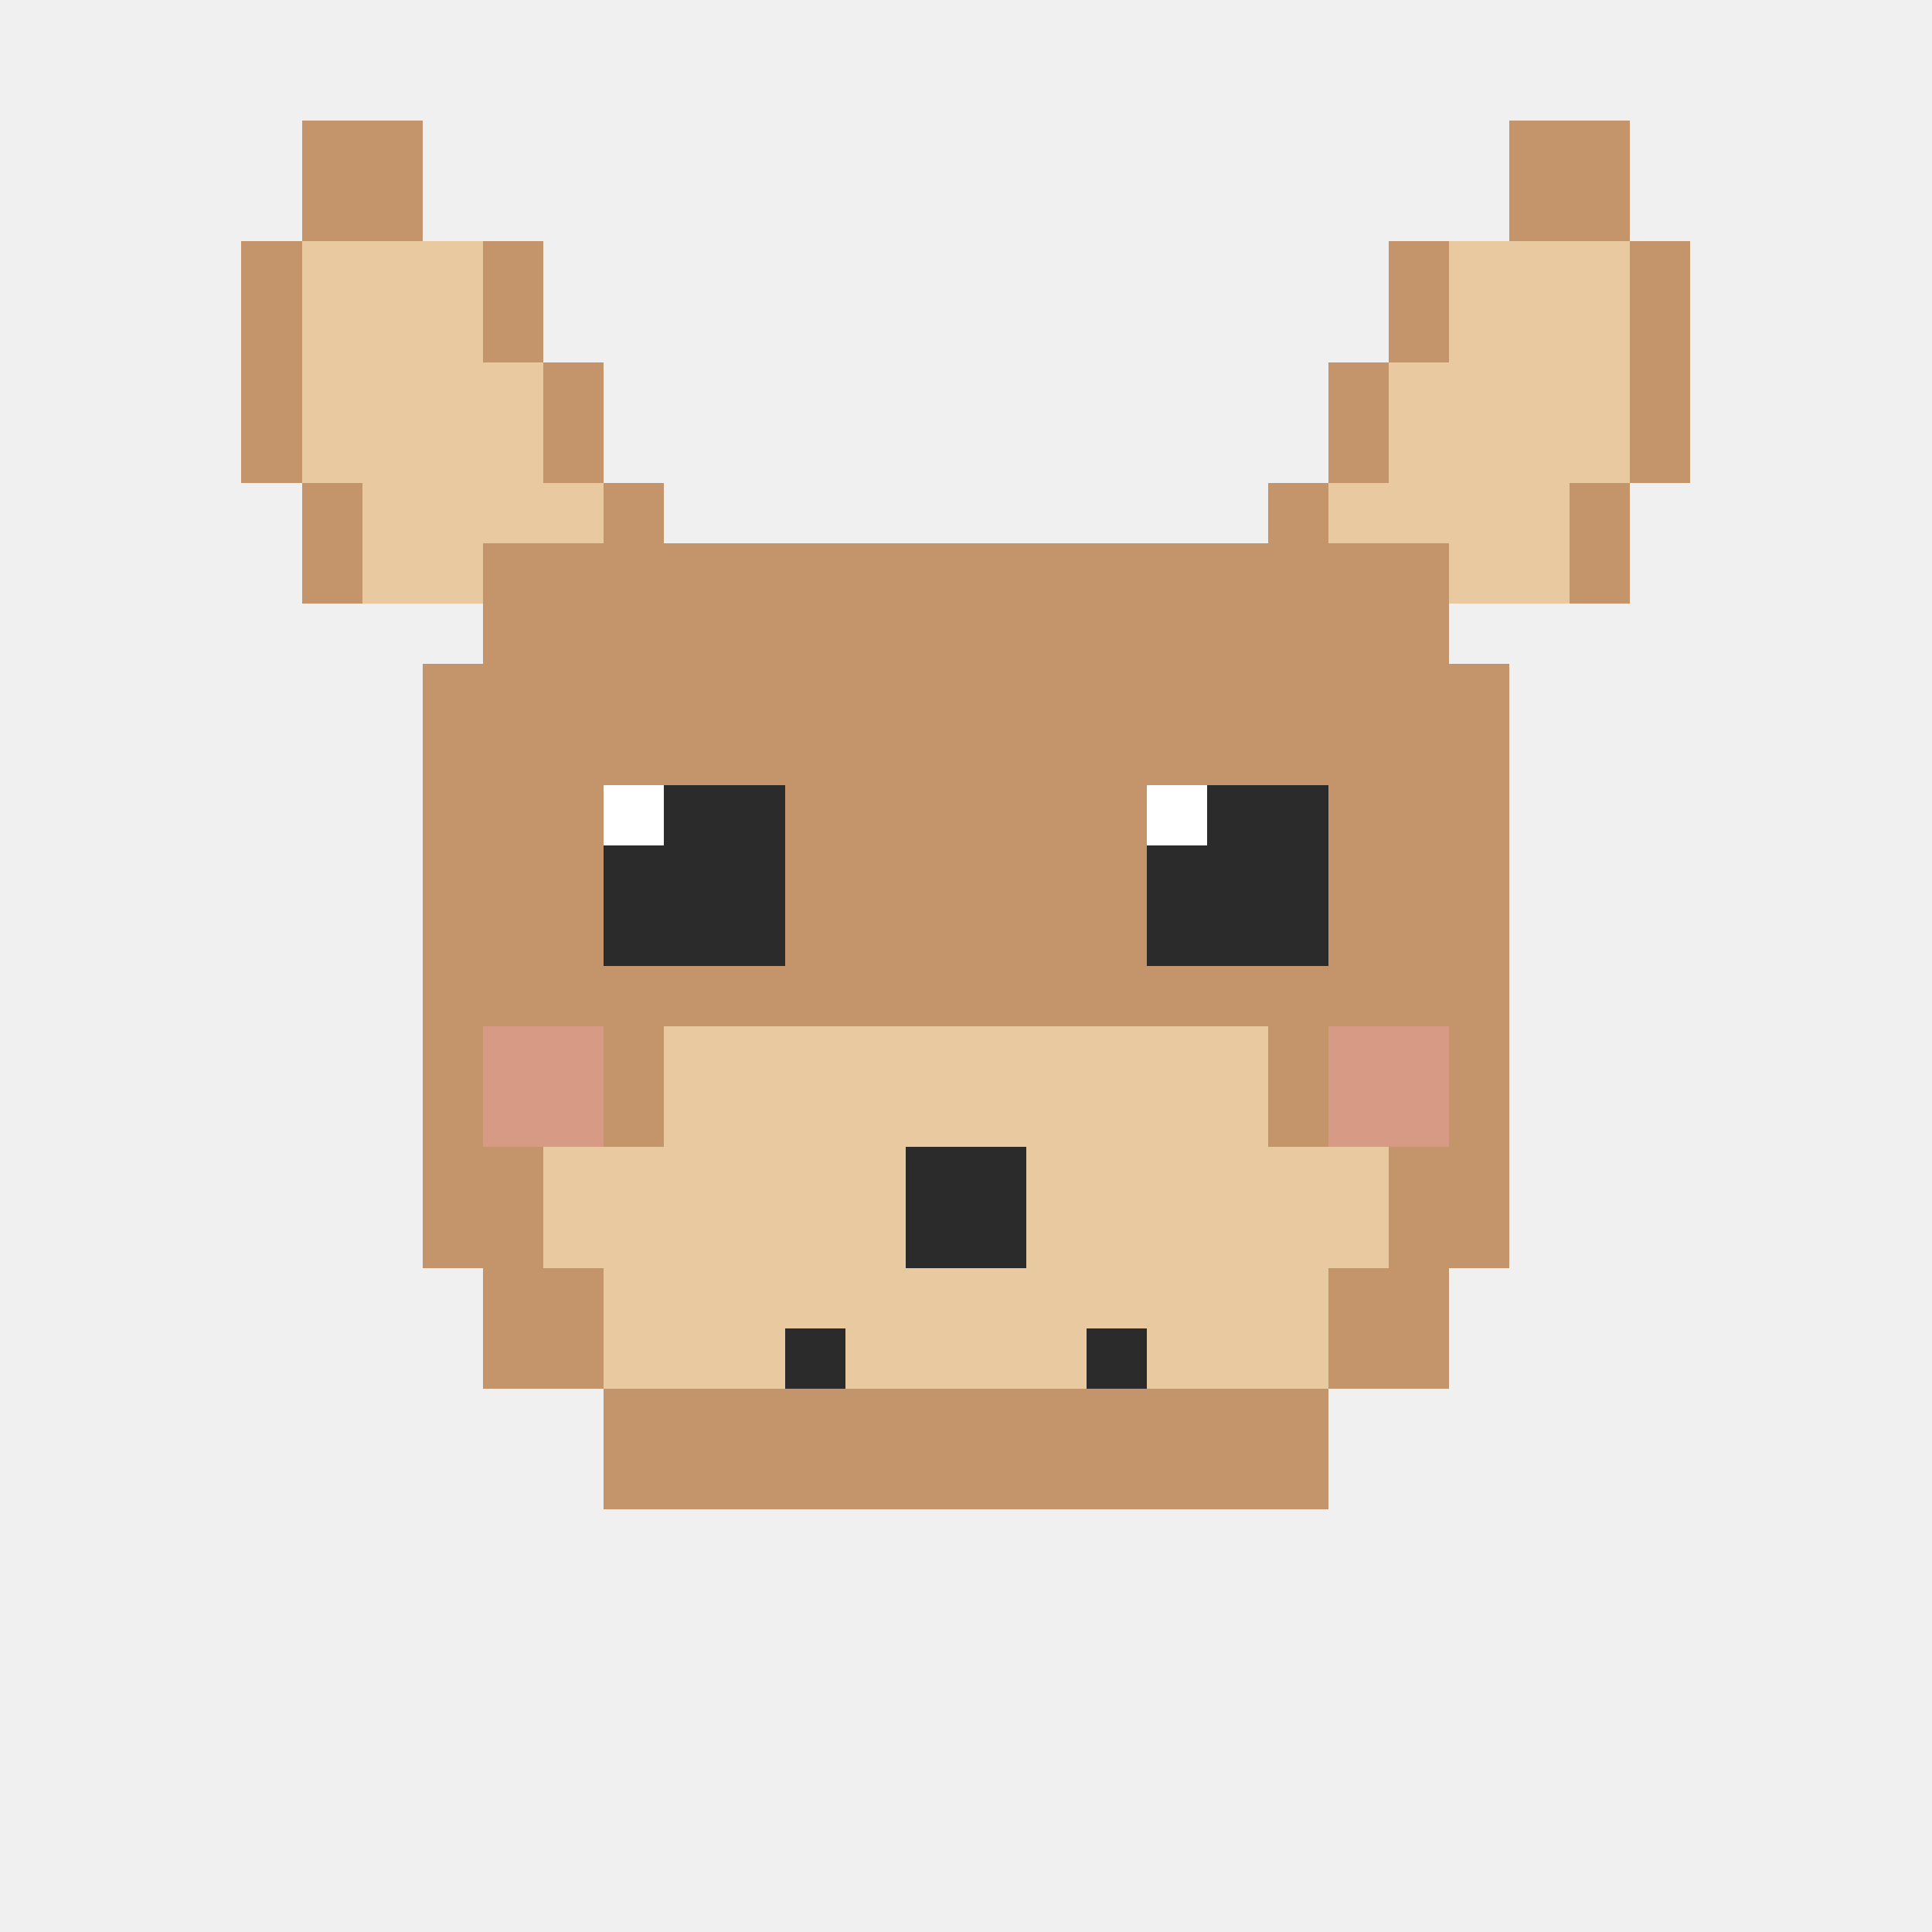
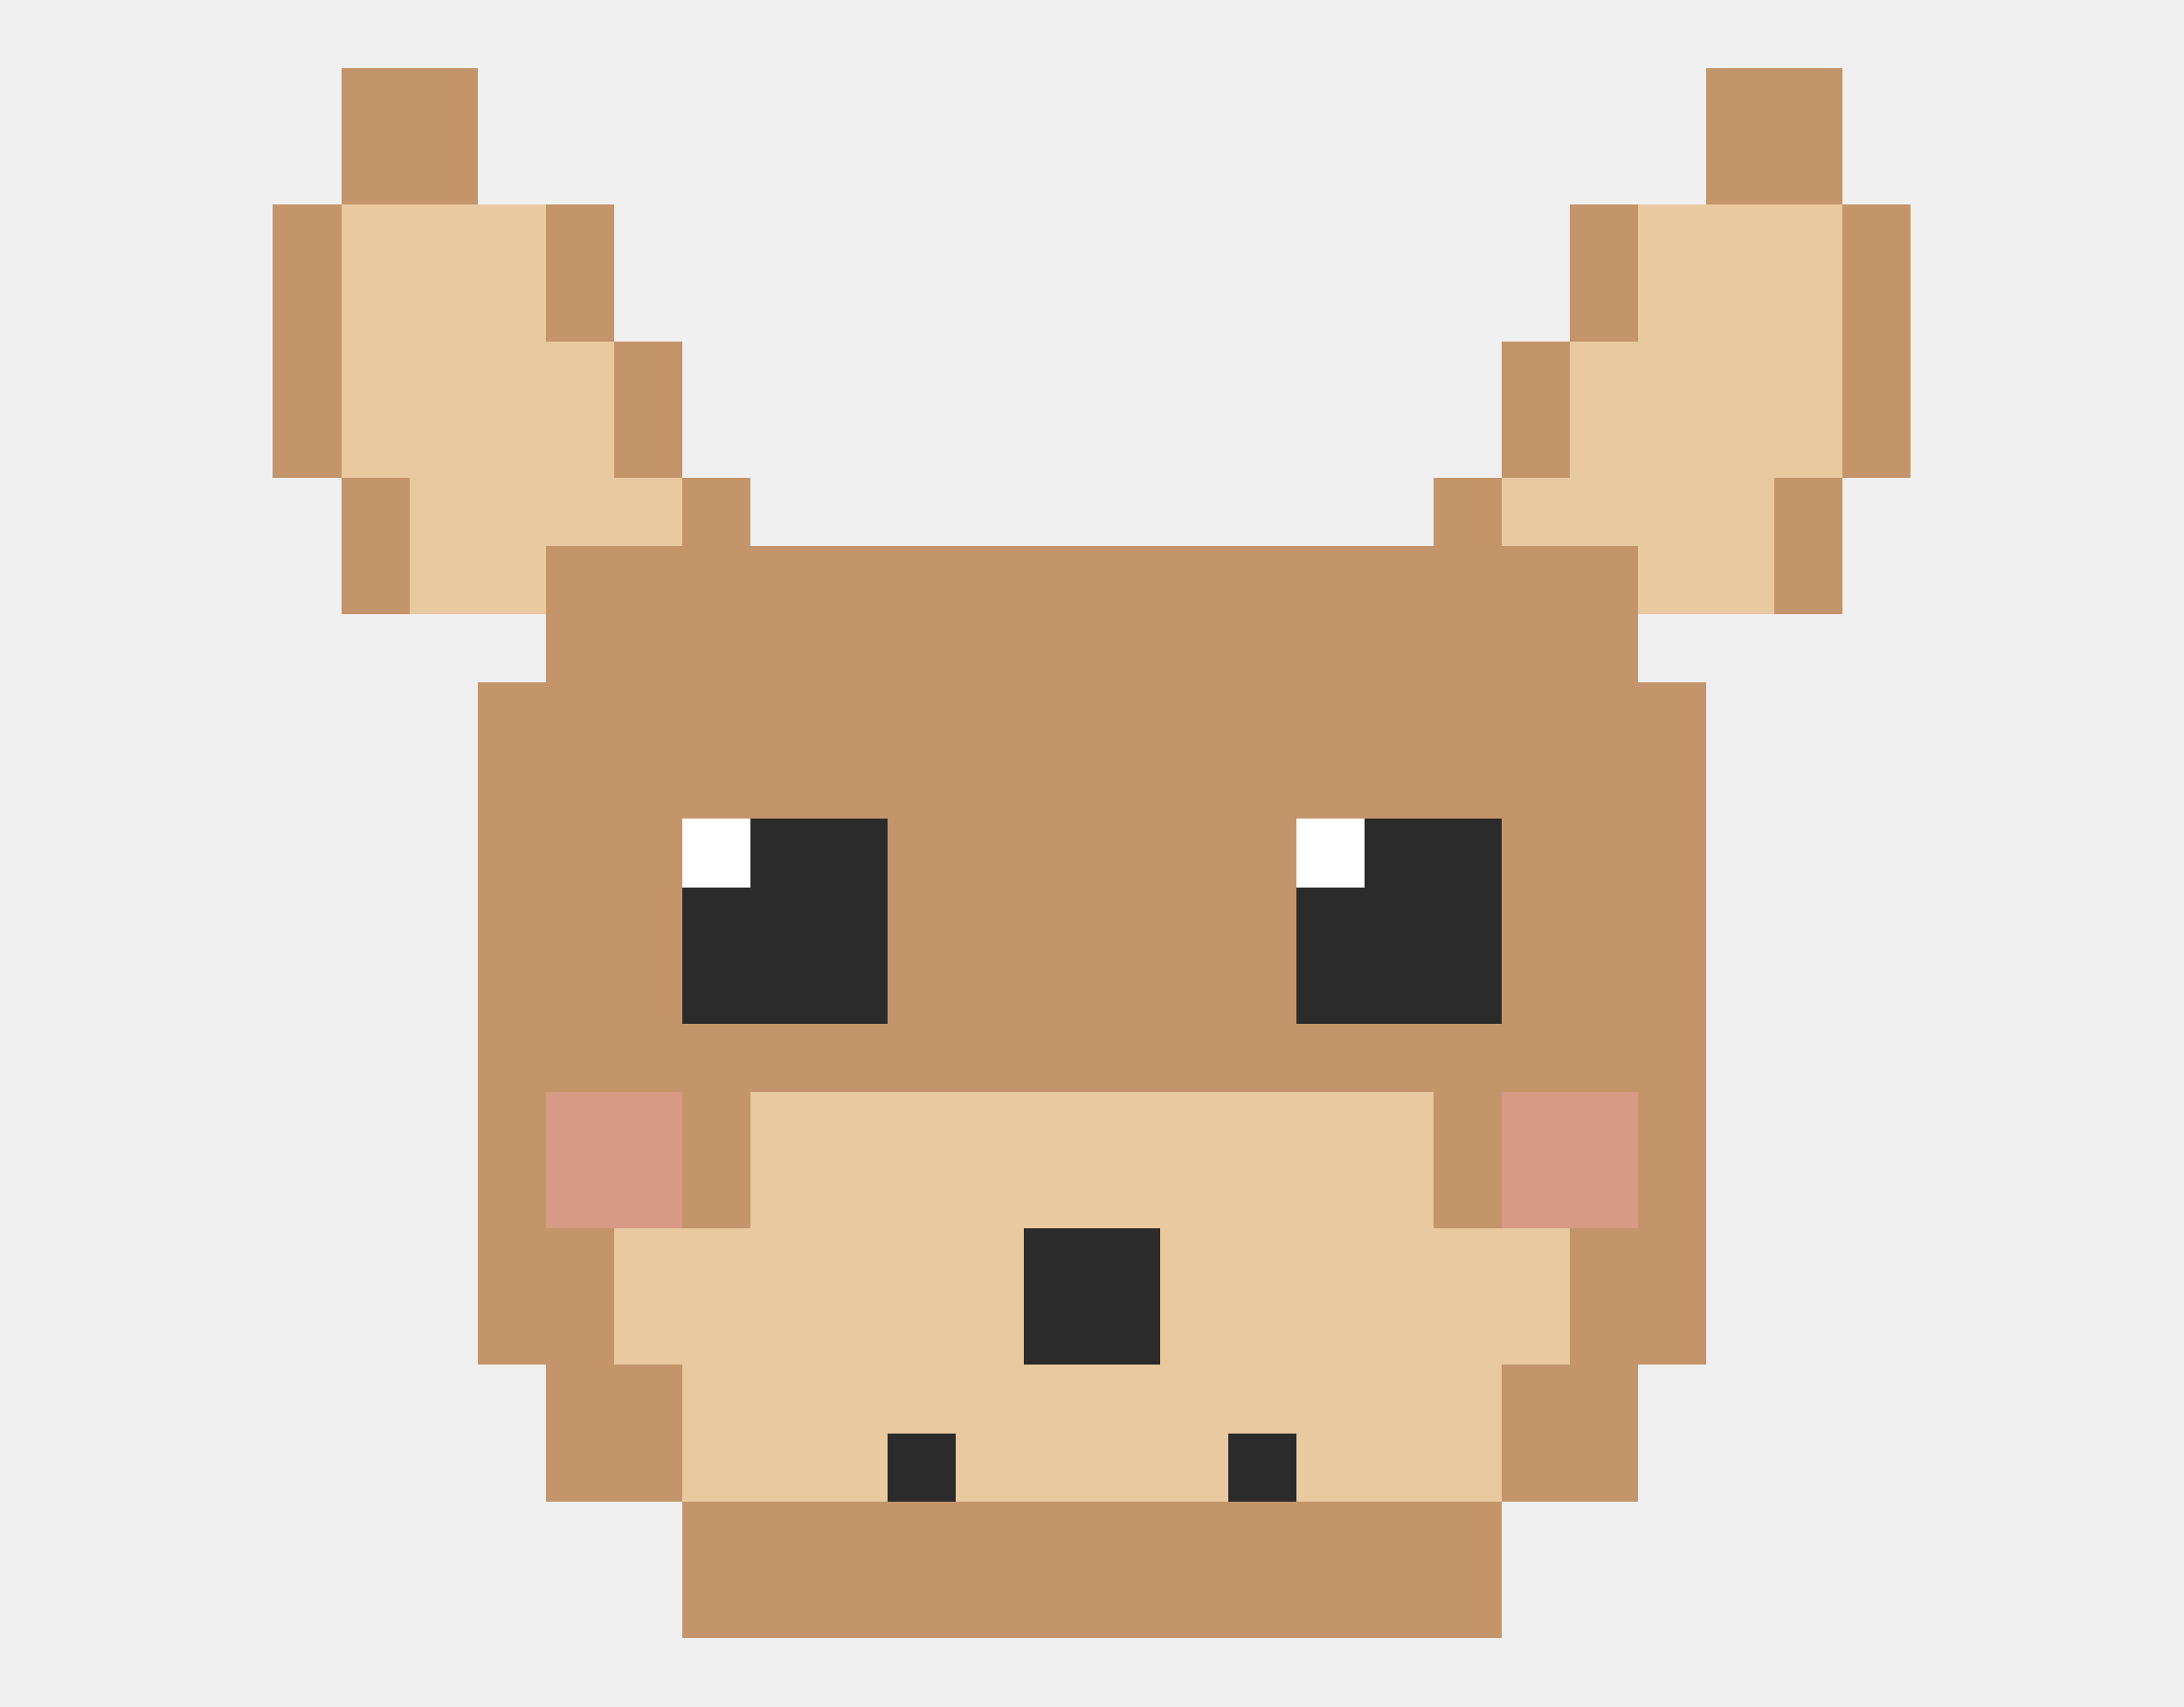
- <svg xmlns="http://www.w3.org/2000/svg" viewBox="0 0 32 32" width="128" height="128" shape-rendering="crispEdges">
+ <svg xmlns="http://www.w3.org/2000/svg" viewBox="0 1 32 25" width="128" height="100" shape-rendering="crispEdges">
  <rect x="5" y="2" width="2" height="2" fill="#c4956a" />
  <rect x="4" y="4" width="5" height="2" fill="#c4956a" />
  <rect x="5" y="4" width="3" height="2" fill="#e8c9a0" />
  <rect x="4" y="6" width="6" height="2" fill="#c4956a" />
  <rect x="5" y="6" width="4" height="2" fill="#e8c9a0" />
  <rect x="5" y="8" width="6" height="2" fill="#c4956a" />
  <rect x="6" y="8" width="4" height="2" fill="#e8c9a0" />
  <rect x="25" y="2" width="2" height="2" fill="#c4956a" />
  <rect x="23" y="4" width="5" height="2" fill="#c4956a" />
  <rect x="24" y="4" width="3" height="2" fill="#e8c9a0" />
  <rect x="22" y="6" width="6" height="2" fill="#c4956a" />
  <rect x="23" y="6" width="4" height="2" fill="#e8c9a0" />
  <rect x="21" y="8" width="6" height="2" fill="#c4956a" />
  <rect x="22" y="8" width="4" height="2" fill="#e8c9a0" />
  <rect x="8" y="9" width="16" height="2" fill="#c4956a" />
  <rect x="7" y="11" width="18" height="2" fill="#c4956a" />
  <rect x="7" y="13" width="18" height="2" fill="#c4956a" />
  <rect x="7" y="15" width="18" height="2" fill="#c4956a" />
  <rect x="7" y="17" width="18" height="2" fill="#c4956a" />
  <rect x="7" y="19" width="18" height="2" fill="#c4956a" />
  <rect x="8" y="21" width="16" height="2" fill="#c4956a" />
  <rect x="10" y="23" width="12" height="2" fill="#c4956a" />
  <rect x="11" y="17" width="10" height="2" fill="#e8c9a0" />
  <rect x="9" y="19" width="14" height="2" fill="#e8c9a0" />
  <rect x="10" y="21" width="12" height="2" fill="#e8c9a0" />
  <rect x="10" y="13" width="3" height="3" fill="#2b2b2b" />
  <rect x="19" y="13" width="3" height="3" fill="#2b2b2b" />
  <rect x="10" y="13" width="1" height="1" fill="#fff" />
  <rect x="19" y="13" width="1" height="1" fill="#fff" />
  <rect x="15" y="19" width="2" height="2" fill="#2b2b2b" />
  <rect x="13" y="22" width="1" height="1" fill="#2b2b2b" />
  <rect x="18" y="22" width="1" height="1" fill="#2b2b2b" />
  <rect x="8" y="17" width="2" height="2" fill="#e8a0a0" opacity="0.5" />
  <rect x="22" y="17" width="2" height="2" fill="#e8a0a0" opacity="0.5" />
</svg>
